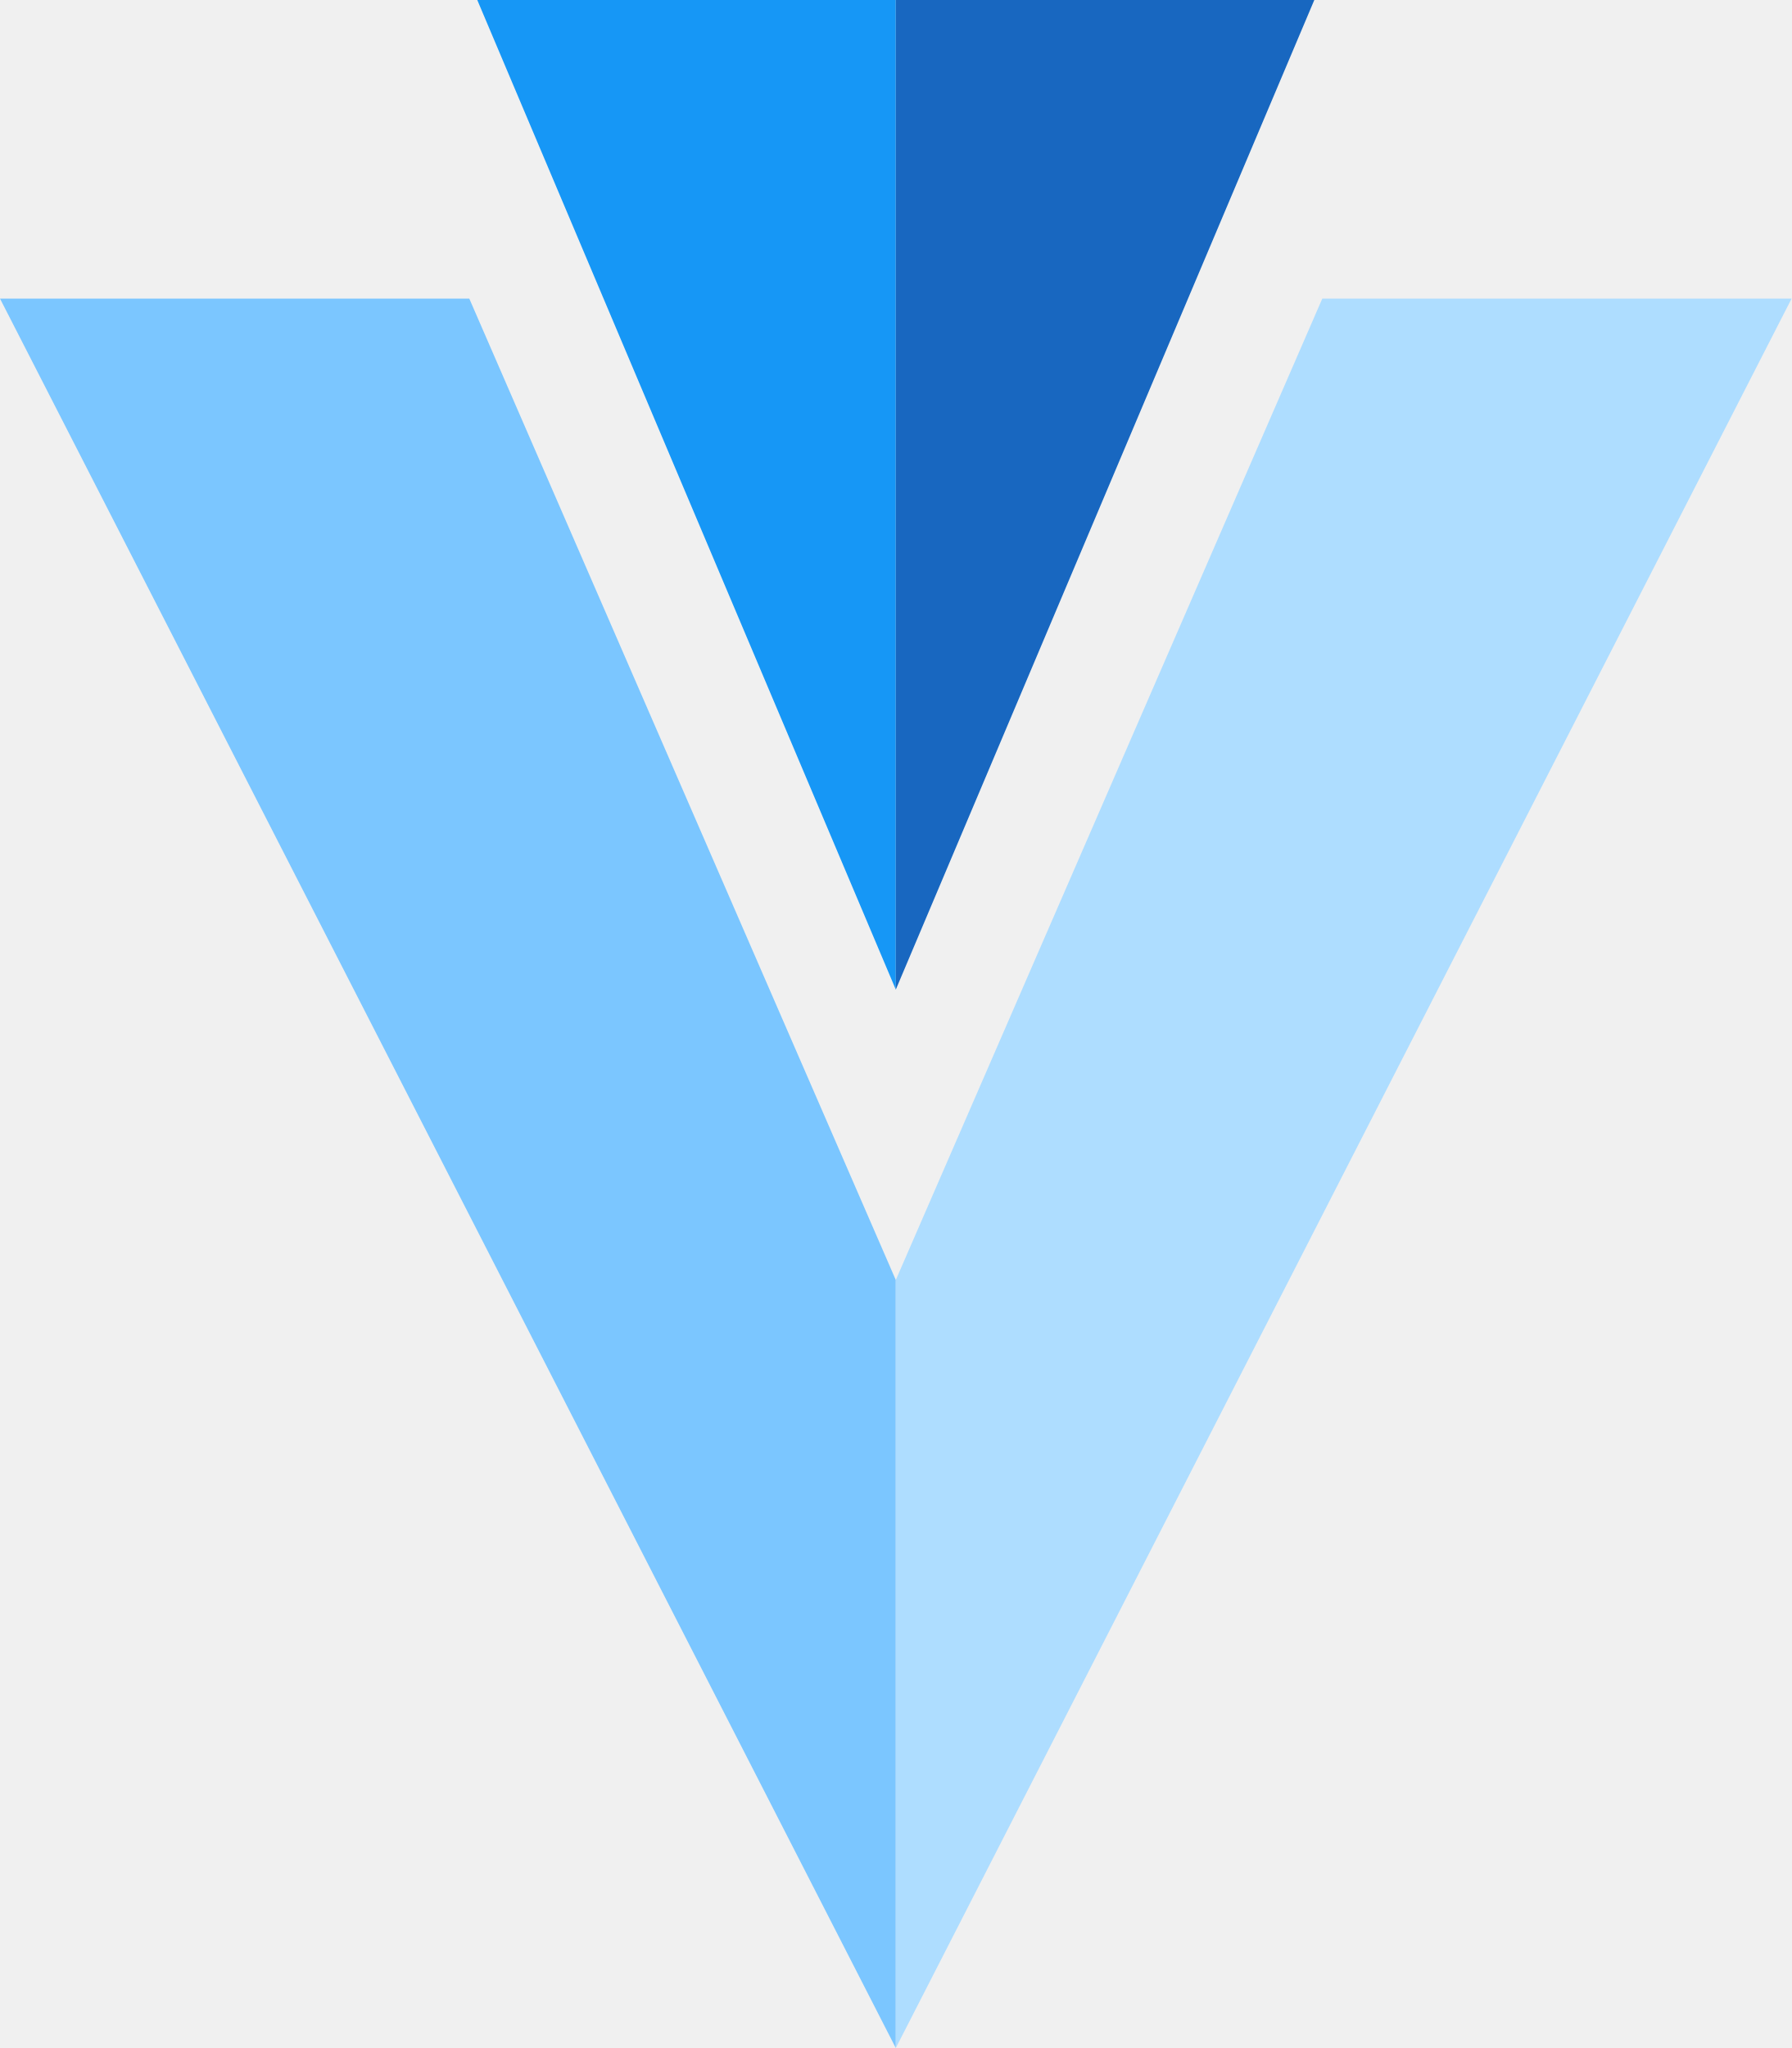
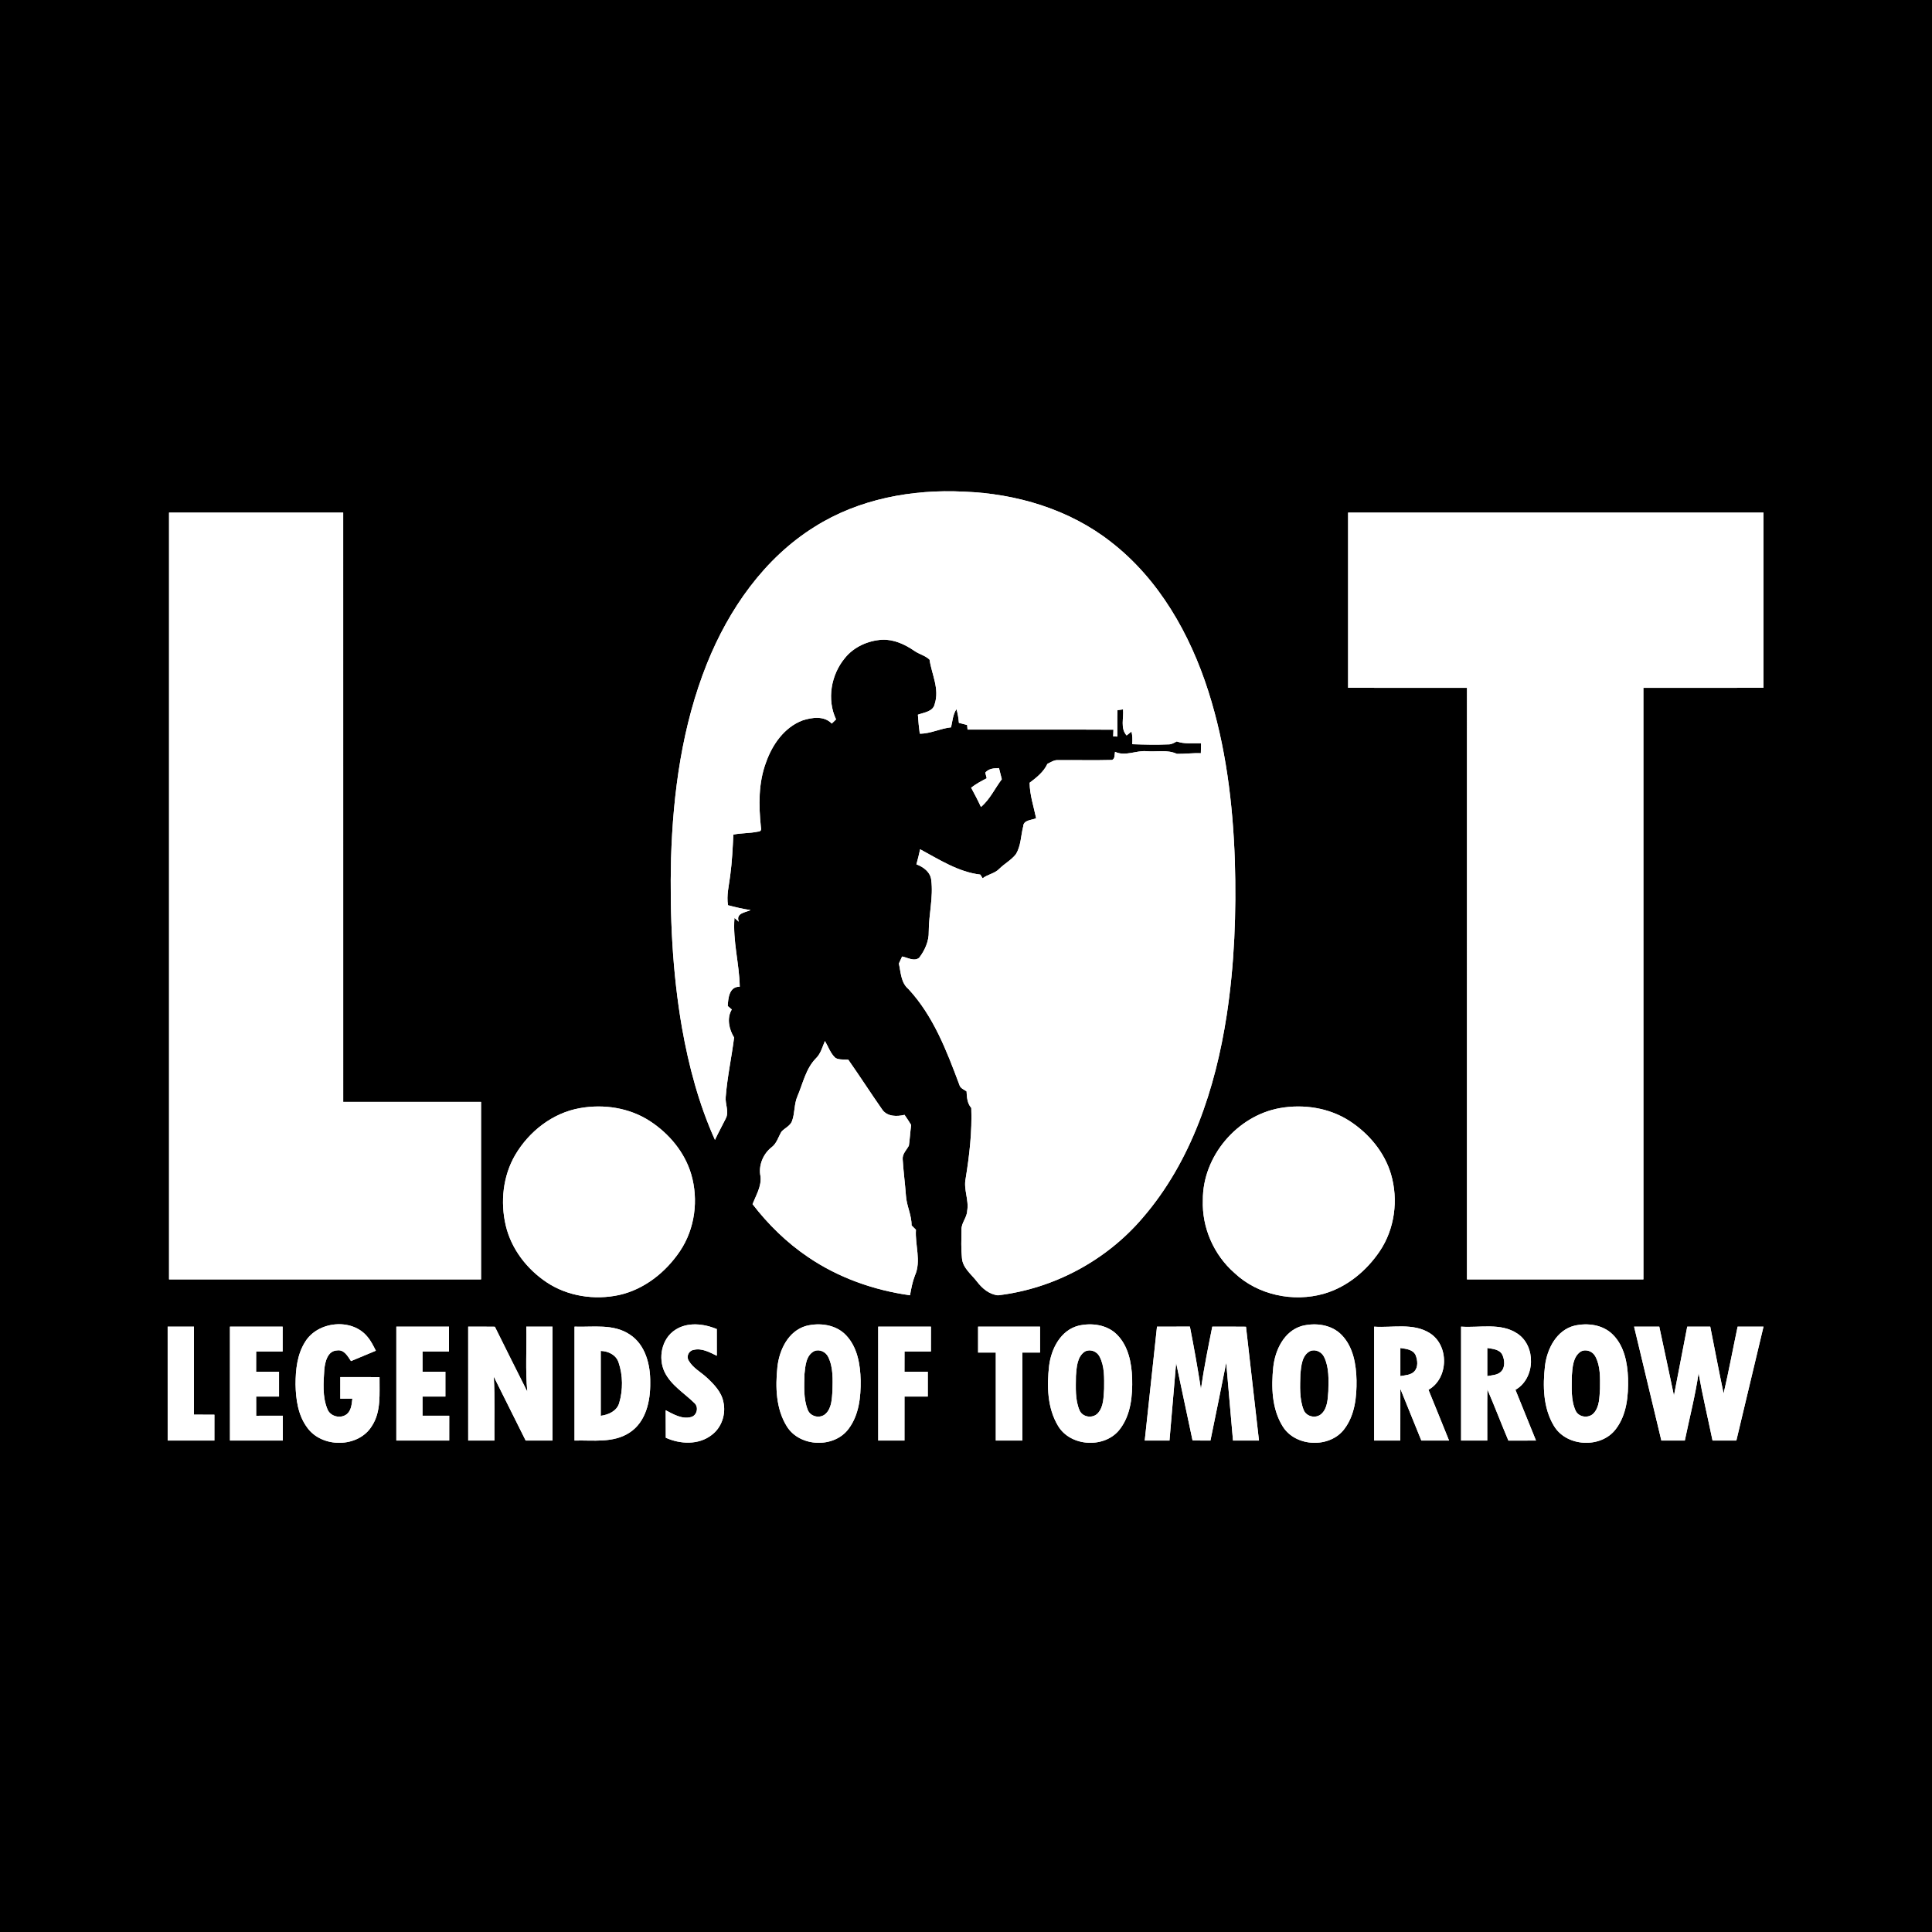
- <svg xmlns="http://www.w3.org/2000/svg" id="Layer_1" data-name="Layer 1" viewBox="0 0 87.5 100">
-   <defs>
-     <style>.cls-1{fill:#1697f6;}.cls-2{fill:#7bc6ff;}.cls-3{fill:#1867c0;}.cls-4{fill:#aeddff;}</style>
-   </defs>
-   <polyline class="cls-1" points="43.75 0 23.31 0 43.75 48.32" />
-   <polygon class="cls-2" points="43.75 62.5 43.75 100 0 14.58 22.92 14.58 43.75 62.5" />
-   <polyline class="cls-3" points="43.75 0 64.19 0 43.75 48.32" />
-   <polygon class="cls-4" points="64.58 14.58 87.5 14.58 43.75 100 43.75 62.5 64.58 14.58" />
+ <svg xmlns="http://www.w3.org/2000/svg" width="900pt" height="900pt" viewBox="0 0 900 900" version="1.1">
+   <g id="#000000ff">
+     <path fill="#000000" opacity="1.00" d=" M 0.00 0.00 L 900.00 0.00 L 900.00 900.00 L 0.00 900.00 L 0.00 0.00 M 379.47 245.42 C 355.99 260.05 339.51 283.79 329.33 309.14 C 317.80 337.94 313.53 369.11 312.60 399.95 C 311.97 426.31 313.19 452.80 317.70 478.81 C 320.87 496.69 325.57 514.41 333.05 531.00 C 334.62 527.65 336.42 524.41 338.06 521.10 C 339.77 517.90 337.75 514.40 338.06 511.04 C 338.78 501.73 340.80 492.59 341.97 483.33 C 339.62 479.54 338.44 474.25 340.90 470.26 C 340.42 469.85 339.48 469.05 339.01 468.65 C 339.20 465.00 339.67 459.53 344.60 459.65 C 344.41 448.90 341.29 438.38 342.14 427.59 C 342.65 428.03 343.65 428.92 344.16 429.37 C 342.64 425.36 347.12 425.09 349.67 423.97 C 346.11 423.44 342.61 422.60 339.13 421.69 C 338.36 417.07 339.59 412.49 340.15 407.93 C 341.01 401.58 341.31 395.17 341.63 388.78 C 345.37 388.02 349.24 388.22 352.98 387.42 C 354.33 387.37 354.83 386.68 354.46 385.34 C 353.41 375.22 353.24 364.68 356.89 355.03 C 359.81 346.80 365.39 338.81 373.82 335.61 C 378.26 334.17 383.89 333.34 387.47 337.07 C 387.97 336.58 388.97 335.60 389.47 335.12 C 385.08 325.84 387.12 314.31 393.60 306.53 C 397.79 301.31 404.36 298.42 410.95 298.00 C 416.36 297.80 421.46 300.12 425.83 303.12 C 428.08 304.74 431.03 305.36 433.02 307.30 C 434.03 314.13 437.72 320.86 435.44 327.90 C 434.73 331.52 430.44 331.88 427.59 332.93 C 427.78 335.88 428.07 338.83 428.46 341.77 C 433.51 341.83 438.06 339.30 443.04 338.82 C 443.70 335.96 443.87 332.84 445.55 330.35 C 446.18 332.42 446.51 334.57 446.69 336.73 C 447.96 337.06 449.24 337.40 450.53 337.73 C 450.58 338.27 450.67 339.34 450.72 339.87 C 473.37 339.88 496.03 339.80 518.68 339.92 C 518.66 340.70 518.60 342.27 518.57 343.06 C 519.05 343.07 520.02 343.10 520.50 343.11 C 520.56 339.01 520.39 334.91 520.57 330.82 C 521.22 330.73 522.52 330.55 523.16 330.46 C 523.54 334.50 521.79 339.28 524.82 342.60 C 525.39 342.15 526.53 341.24 527.09 340.79 C 527.56 342.71 527.57 344.71 527.43 346.68 C 532.98 346.87 538.55 347.03 544.11 346.77 C 545.60 346.84 546.90 346.11 548.15 345.39 C 551.79 346.70 555.70 346.12 559.50 346.26 C 559.46 347.80 559.42 349.33 559.40 350.88 C 555.67 350.72 551.95 351.25 548.24 351.18 C 543.72 349.07 538.71 350.37 533.94 349.92 C 529.05 349.59 524.15 352.46 519.42 350.22 C 519.13 351.52 519.53 353.32 518.06 354.02 C 509.69 354.25 501.31 354.02 492.93 354.10 C 491.08 353.94 489.53 355.08 487.93 355.82 C 486.18 359.59 482.88 362.20 479.64 364.64 C 479.69 370.30 481.53 375.69 482.67 381.17 C 480.51 382.14 476.75 381.90 476.63 385.05 C 475.52 389.37 475.63 394.14 473.17 398.01 C 471.05 400.67 467.96 402.31 465.55 404.68 C 463.42 406.95 460.13 407.26 457.75 409.14 C 457.48 408.71 456.93 407.85 456.66 407.42 C 446.37 406.19 437.55 400.42 428.63 395.62 C 428.12 397.97 427.56 400.31 426.90 402.64 C 430.14 403.85 433.40 406.21 433.81 409.92 C 434.84 417.95 432.65 425.92 432.65 433.95 C 432.77 438.40 430.84 442.67 428.20 446.15 C 425.86 448.05 422.77 446.05 420.24 445.57 C 419.73 446.66 419.23 447.75 418.73 448.86 C 419.66 452.99 419.67 457.81 423.21 460.76 C 434.84 473.34 441.02 489.58 446.92 505.37 C 447.34 506.98 449.03 507.53 450.26 508.41 C 450.40 511.13 450.57 513.97 452.46 516.13 C 452.88 527.17 451.59 538.19 449.83 549.07 C 448.79 554.10 451.46 559.03 450.55 564.08 C 450.44 567.26 447.73 569.71 447.90 572.95 C 447.84 577.33 447.66 581.74 448.12 586.11 C 448.48 590.69 452.50 593.60 455.10 597.00 C 457.53 600.17 460.74 602.94 464.87 603.41 C 490.81 600.36 515.35 587.21 532.29 567.33 C 555.00 541.06 566.20 506.91 571.42 473.08 C 575.07 449.25 575.97 425.07 575.24 401.00 C 574.33 374.30 571.03 347.48 562.87 321.96 C 554.37 295.36 539.88 269.76 517.51 252.45 C 498.10 237.22 473.44 229.94 449.01 229.03 C 424.95 227.82 400.04 232.41 379.47 245.42 M 78.75 238.78 C 78.75 357.85 78.75 476.93 78.75 596.00 C 127.20 596.00 175.65 596.00 224.09 596.00 C 224.09 568.44 224.09 540.87 224.09 513.31 C 202.69 513.31 181.28 513.31 159.88 513.31 C 159.87 421.80 159.88 330.29 159.87 238.78 C 132.83 238.78 105.79 238.78 78.75 238.78 M 628.00 238.78 C 628.00 265.99 628.00 293.20 628.00 320.41 C 646.46 320.42 664.92 320.39 683.38 320.42 C 683.37 412.28 683.39 504.14 683.37 595.99 C 710.77 596.00 738.17 596.00 765.56 596.00 C 765.55 504.14 765.57 412.28 765.55 320.42 C 784.20 320.39 802.85 320.41 821.50 320.41 C 821.51 293.20 821.51 265.99 821.50 238.78 C 757.00 238.78 692.50 238.78 628.00 238.78 M 458.98 359.92 C 459.15 360.58 459.48 361.90 459.65 362.56 C 457.12 363.84 454.63 365.20 452.39 366.94 C 453.98 369.90 455.57 372.85 456.96 375.92 C 461.18 372.37 463.42 367.30 466.68 363.00 C 466.26 361.26 465.83 359.53 465.37 357.81 C 463.02 357.87 460.59 358.00 458.98 359.92 M 380.07 493.03 C 375.37 497.83 374.06 504.64 371.50 510.62 C 369.88 514.28 370.33 518.44 368.98 522.18 C 368.14 524.50 365.62 525.43 364.05 527.16 C 362.58 529.58 361.86 532.57 359.52 534.37 C 355.46 537.49 353.17 543.06 354.30 548.10 C 354.75 552.67 352.19 556.82 350.56 560.93 C 357.84 570.41 366.50 578.88 376.42 585.58 C 390.54 595.21 407.04 601.03 423.92 603.39 C 424.48 600.28 425.05 597.15 426.20 594.20 C 429.24 587.42 426.19 579.96 426.68 572.87 C 426.00 572.18 425.32 571.51 424.64 570.84 C 424.71 566.05 422.30 561.70 422.02 556.96 C 421.61 551.29 420.84 545.64 420.50 539.98 C 420.32 537.49 422.32 535.72 423.39 533.69 C 423.85 530.49 424.02 527.25 424.45 524.05 C 423.47 522.44 422.44 520.87 421.37 519.34 C 417.86 520.20 413.41 520.22 411.06 517.00 C 405.67 509.29 400.58 501.37 395.17 493.66 C 393.20 493.44 391.03 493.83 389.22 492.86 C 386.85 490.75 385.87 487.59 384.28 484.94 C 383.09 487.73 382.33 490.85 380.07 493.03 M 270.17 516.21 C 257.46 518.43 246.46 527.04 240.00 538.03 C 234.26 547.86 233.02 559.95 235.61 570.94 C 238.18 581.79 245.43 591.19 254.63 597.33 C 264.44 603.88 276.99 605.74 288.43 603.26 C 300.16 600.64 310.17 592.64 316.78 582.79 C 323.75 572.41 325.48 558.91 321.98 546.98 C 318.94 536.70 311.64 528.03 302.74 522.24 C 293.21 516.04 281.26 514.22 270.17 516.21 M 596.19 516.20 C 576.26 519.77 560.19 538.69 560.34 559.03 C 559.84 571.82 565.41 584.53 575.02 592.96 C 585.96 603.31 602.47 606.76 616.83 602.64 C 627.54 599.53 636.59 591.98 642.76 582.82 C 649.74 572.44 651.48 558.92 647.98 546.98 C 644.94 536.70 637.64 528.03 628.75 522.24 C 619.22 516.04 607.28 514.23 596.19 516.20 M 142.14 625.09 C 138.42 630.96 137.69 638.14 137.68 644.94 C 137.81 651.87 138.83 659.23 143.06 664.96 C 149.92 674.67 166.93 674.57 173.23 664.30 C 177.65 657.56 176.71 649.16 176.80 641.51 C 170.70 641.49 164.61 641.50 158.52 641.50 C 158.52 644.86 158.51 648.22 158.52 651.58 C 160.39 651.55 162.27 651.55 164.15 651.54 C 163.83 654.04 163.70 656.91 161.65 658.69 C 158.80 661.06 153.88 659.95 152.52 656.43 C 150.12 650.61 150.68 644.06 151.08 637.92 C 151.43 634.36 152.60 629.26 157.02 629.08 C 160.30 628.58 161.97 631.77 163.50 634.05 C 167.37 632.44 171.24 630.85 175.09 629.22 C 173.95 627.00 172.87 624.73 171.25 622.82 C 164.05 613.81 148.05 615.41 142.14 625.09 M 314.53 619.52 C 308.22 623.61 306.45 632.57 309.61 639.17 C 312.62 645.33 318.73 648.93 323.47 653.58 C 325.62 655.47 324.69 659.44 321.88 660.12 C 317.68 661.23 313.70 658.81 310.10 656.95 C 310.15 661.22 310.11 665.49 310.15 669.76 C 316.85 672.79 325.40 673.20 331.46 668.52 C 336.20 665.05 338.28 658.70 336.97 653.04 C 336.06 648.39 332.62 644.88 329.29 641.77 C 326.48 639.14 322.79 637.29 320.84 633.85 C 319.59 631.96 320.80 629.24 323.01 628.86 C 326.86 627.83 330.56 629.95 333.92 631.56 C 333.91 627.41 333.92 623.27 333.91 619.12 C 327.82 616.61 320.28 615.71 314.53 619.52 M 375.48 617.67 C 367.18 620.05 362.99 628.88 362.14 636.87 C 361.17 646.14 361.45 656.29 366.52 664.44 C 372.53 674.20 388.71 674.77 395.40 665.48 C 400.16 659.08 401.03 650.74 400.92 643.01 C 400.77 635.60 399.41 627.54 394.10 621.98 C 389.41 617.03 381.84 616.03 375.48 617.67 M 502.39 617.56 C 494.10 619.66 489.71 628.30 488.72 636.20 C 487.64 645.57 487.85 655.84 492.84 664.16 C 498.67 674.09 514.93 674.88 521.77 665.65 C 526.85 658.96 527.61 650.12 527.40 642.00 C 527.13 634.81 525.62 627.03 520.37 621.75 C 515.76 617.08 508.55 616.12 502.39 617.56 M 606.43 617.69 C 598.17 620.08 594.00 628.89 593.14 636.85 C 592.17 646.13 592.45 656.31 597.53 664.46 C 603.55 674.20 619.69 674.77 626.39 665.50 C 631.15 659.09 632.03 650.75 631.92 643.02 C 631.77 635.59 630.41 627.50 625.07 621.95 C 620.36 617.01 612.78 616.03 606.43 617.69 M 733.36 617.57 C 725.10 619.68 720.72 628.28 719.73 636.16 C 718.64 645.54 718.84 655.82 723.83 664.15 C 729.65 674.07 745.86 674.88 752.73 665.70 C 757.83 659.02 758.61 650.18 758.40 642.06 C 758.14 634.83 756.63 626.97 751.30 621.69 C 746.69 617.06 739.49 616.13 733.36 617.57 M 78.10 618.01 C 78.11 635.69 78.10 653.38 78.11 671.07 C 85.36 671.07 92.62 671.07 99.87 671.07 C 99.87 667.04 99.87 663.02 99.88 659.01 C 96.70 658.99 93.52 659.00 90.34 659.00 C 90.35 645.33 90.34 631.67 90.35 618.00 C 86.26 618.00 82.18 617.99 78.10 618.01 M 107.12 618.01 C 107.14 635.69 107.12 653.38 107.13 671.07 C 115.34 671.07 123.55 671.07 131.76 671.07 C 131.76 667.20 131.77 663.35 131.76 659.49 C 127.62 659.50 123.48 659.49 119.34 659.51 C 119.32 656.52 119.32 653.54 119.33 650.56 C 122.88 650.57 126.43 650.56 129.98 650.57 C 129.98 646.71 129.98 642.85 129.98 639.00 C 126.43 639.00 122.87 639.00 119.31 638.99 C 119.32 635.84 119.32 632.70 119.33 629.56 C 123.44 629.57 127.55 629.57 131.66 629.57 C 131.66 625.71 131.66 621.86 131.67 618.01 C 123.49 617.99 115.31 618.00 107.12 618.01 M 184.63 618.00 C 184.63 635.69 184.63 653.38 184.63 671.07 C 192.84 671.07 201.05 671.07 209.26 671.07 C 209.27 667.21 209.27 663.35 209.27 659.50 C 205.12 659.49 200.97 659.50 196.82 659.50 C 196.82 656.52 196.82 653.54 196.82 650.57 C 200.37 650.56 203.93 650.57 207.48 650.57 C 207.48 646.71 207.48 642.85 207.48 639.00 C 203.93 638.99 200.37 639.00 196.82 639.00 C 196.82 635.85 196.82 632.71 196.82 629.57 C 200.93 629.56 205.04 629.57 209.16 629.57 C 209.17 625.71 209.16 621.85 209.16 618.00 C 200.98 618.00 192.81 618.00 184.63 618.00 M 218.10 618.01 C 218.11 635.69 218.10 653.38 218.11 671.07 C 222.18 671.07 226.25 671.07 230.32 671.07 C 230.21 661.14 230.60 651.20 230.02 641.29 C 235.01 651.20 239.90 661.16 244.88 671.07 C 249.05 671.07 253.21 671.07 257.37 671.07 C 257.37 653.38 257.37 635.69 257.37 618.00 C 253.31 618.00 249.24 617.99 245.17 618.01 C 245.41 628.09 244.68 638.21 245.64 648.27 C 240.59 638.20 235.51 628.15 230.53 618.04 C 226.38 617.97 222.24 618.00 218.10 618.01 M 267.63 618.00 C 267.63 635.69 267.63 653.38 267.63 671.07 C 276.23 670.82 285.70 672.37 293.31 667.34 C 300.94 662.37 303.03 652.56 302.90 644.03 C 303.01 635.77 300.70 626.43 293.37 621.67 C 285.77 616.54 276.23 618.31 267.63 618.00 M 409.10 618.00 C 409.11 635.69 409.10 653.38 409.11 671.07 C 413.18 671.07 417.26 671.07 421.34 671.07 C 421.35 664.23 421.34 657.40 421.35 650.56 C 424.96 650.57 428.58 650.57 432.20 650.57 C 432.20 646.71 432.20 642.85 432.20 639.00 C 428.58 639.00 424.96 639.00 421.34 638.99 C 421.35 635.84 421.34 632.70 421.36 629.56 C 425.45 629.57 429.56 629.57 433.66 629.57 C 433.66 625.71 433.66 621.86 433.67 618.01 C 425.48 617.99 417.29 618.00 409.10 618.00 M 455.63 618.00 C 455.62 622.02 455.62 626.04 455.63 630.07 C 458.38 630.07 461.13 630.07 463.88 630.07 C 463.86 643.74 463.88 657.40 463.88 671.07 C 468.00 671.07 472.13 671.07 476.27 671.07 C 476.26 657.40 476.28 643.74 476.26 630.08 C 479.00 630.06 481.75 630.07 484.50 630.06 C 484.50 626.04 484.50 622.02 484.50 618.00 C 474.88 618.00 465.25 618.00 455.63 618.00 M 538.97 618.00 C 537.06 635.69 535.16 653.38 533.26 671.07 C 537.10 671.07 540.95 671.07 544.79 671.07 C 545.83 659.01 546.85 646.95 547.88 634.90 C 550.37 646.94 553.03 658.95 555.53 670.99 C 558.31 671.08 561.08 671.07 563.87 671.07 C 566.32 658.98 568.85 646.91 571.22 634.80 C 572.20 646.89 573.38 658.97 574.38 671.07 C 578.41 671.07 582.44 671.07 586.48 671.07 C 584.46 653.39 582.44 635.71 580.43 618.04 C 575.19 617.96 569.96 618.01 564.73 618.00 C 562.81 627.65 560.83 637.30 559.44 647.05 C 557.92 637.33 556.21 627.63 554.30 617.98 C 549.19 618.02 544.08 617.99 538.97 618.00 M 640.12 618.01 C 640.14 635.69 640.12 653.38 640.13 671.07 C 644.19 671.07 648.25 671.07 652.32 671.07 C 652.33 663.03 652.30 655.00 652.34 646.97 C 655.61 655.00 658.85 663.04 662.12 671.07 C 666.42 671.07 670.72 671.07 675.03 671.07 C 671.82 663.19 668.68 655.28 665.43 647.42 C 674.87 642.12 675.16 626.68 665.99 620.99 C 658.26 616.13 648.71 618.61 640.12 618.01 M 680.63 618.00 C 680.63 635.69 680.62 653.38 680.63 671.07 C 684.69 671.07 688.75 671.07 692.82 671.07 C 692.84 663.12 692.76 655.18 692.87 647.25 C 696.28 655.13 699.32 663.17 702.67 671.09 C 706.95 671.05 711.24 671.07 715.53 671.07 C 712.34 663.19 709.16 655.30 705.95 647.43 C 715.23 642.16 715.69 627.05 706.81 621.20 C 699.07 616.06 689.32 618.62 680.63 618.00 M 761.22 618.00 C 765.46 635.69 769.71 653.37 773.93 671.07 C 777.57 671.07 781.20 671.07 784.85 671.07 C 787.01 660.60 789.71 650.23 791.26 639.65 C 793.12 650.18 795.60 660.60 797.77 671.07 C 801.46 671.07 805.16 671.07 808.86 671.07 C 813.10 653.39 817.29 635.69 821.51 618.00 C 817.48 617.99 813.46 618.00 809.45 618.00 C 807.25 628.38 805.33 638.82 802.92 649.15 C 800.73 638.79 798.77 628.38 796.70 618.00 C 793.12 618.00 789.55 618.00 785.98 618.00 C 783.92 628.70 781.83 639.39 779.79 650.09 C 777.55 639.39 775.23 628.70 772.96 618.01 C 769.04 617.99 765.13 618.00 761.22 618.00 Z" />
+     <path fill="#000000" opacity="1.00" d=" M 652.34 627.95 C 654.92 628.36 658.28 628.58 659.49 631.37 C 660.37 633.68 660.71 636.73 658.96 638.74 C 657.28 640.60 654.61 640.63 652.34 641.03 C 652.31 636.67 652.31 632.30 652.34 627.95 Z" />
+     <path fill="#000000" opacity="1.00" d=" M 692.83 627.94 C 695.32 628.38 698.58 628.52 699.86 631.14 C 700.97 633.59 701.28 637.04 699.15 639.05 C 697.44 640.63 694.98 640.63 692.83 641.04 C 692.81 636.67 692.81 632.30 692.83 627.94 Z" />
+     <path fill="#000000" opacity="1.00" d=" M 379.32 629.40 C 381.79 628.35 384.70 629.77 385.81 632.12 C 388.23 637.03 387.90 642.70 387.79 648.02 C 387.50 651.66 387.47 655.95 384.58 658.63 C 382.03 660.99 377.46 659.99 376.25 656.69 C 374.21 651.43 374.64 645.59 374.76 640.06 C 375.15 636.30 375.47 631.32 379.32 629.40 Z" />
+     <path fill="#000000" opacity="1.00" d=" M 505.42 629.58 C 507.84 628.30 510.97 629.50 512.18 631.89 C 514.63 636.49 514.37 641.95 514.34 647.01 C 514.05 650.86 514.19 655.31 511.40 658.34 C 509.06 660.87 504.39 660.28 502.94 657.08 C 500.72 652.05 501.19 646.33 501.21 640.96 C 501.53 636.99 501.72 631.97 505.42 629.58 Z" />
+     <path fill="#000000" opacity="1.00" d=" M 610.27 629.41 C 612.78 628.32 615.75 629.79 616.85 632.20 C 619.22 637.10 618.90 642.75 618.79 648.05 C 618.50 651.66 618.46 655.91 615.62 658.59 C 613.09 660.99 608.49 660.02 607.26 656.71 C 605.22 651.46 605.64 645.64 605.76 640.12 C 606.15 636.35 606.45 631.38 610.27 629.41 Z" />
+     <path fill="#000000" opacity="1.00" d=" M 736.42 629.58 C 738.85 628.29 742.01 629.52 743.20 631.94 C 745.62 636.51 745.37 641.92 745.34 646.95 C 745.05 650.82 745.20 655.32 742.37 658.37 C 740.04 660.85 735.43 660.28 733.97 657.13 C 731.71 652.11 732.19 646.37 732.21 641.00 C 732.53 637.03 732.71 631.98 736.42 629.58 Z" />
+     <path fill="#000000" opacity="1.00" d=" M 279.85 629.31 C 283.38 629.42 286.96 631.12 288.15 634.66 C 290.22 640.70 290.25 647.52 288.43 653.63 C 287.31 657.38 283.42 659.05 279.85 659.54 C 279.83 649.46 279.84 639.38 279.85 629.31 Z" />
+   </g>
+   <g id="#ffffffff">
+     <path fill="#ffffff" opacity="1.00" d=" M 379.47 245.42 C 400.04 232.41 424.95 227.82 449.01 229.03 C 473.44 229.94 498.10 237.22 517.51 252.45 C 539.88 269.76 554.37 295.36 562.87 321.96 C 571.03 347.48 574.33 374.30 575.24 401.00 C 575.97 425.07 575.07 449.25 571.42 473.08 C 566.20 506.91 555.00 541.06 532.29 567.33 C 515.35 587.21 490.81 600.36 464.87 603.41 C 460.74 602.94 457.53 600.17 455.10 597.00 C 452.50 593.60 448.48 590.69 448.12 586.11 C 447.66 581.74 447.84 577.33 447.90 572.95 C 447.73 569.71 450.44 567.26 450.55 564.08 C 451.46 559.03 448.79 554.10 449.83 549.07 C 451.59 538.19 452.88 527.17 452.46 516.13 C 450.57 513.97 450.40 511.13 450.26 508.41 C 449.03 507.53 447.34 506.98 446.92 505.37 C 441.02 489.58 434.84 473.34 423.21 460.76 C 419.67 457.81 419.66 452.99 418.73 448.86 C 419.23 447.75 419.73 446.66 420.24 445.57 C 422.77 446.05 425.86 448.05 428.20 446.15 C 430.84 442.67 432.77 438.40 432.65 433.95 C 432.65 425.92 434.84 417.95 433.81 409.92 C 433.40 406.21 430.14 403.85 426.90 402.64 C 427.56 400.31 428.12 397.97 428.63 395.62 C 437.55 400.42 446.37 406.19 456.66 407.42 C 456.93 407.85 457.48 408.71 457.75 409.14 C 460.13 407.26 463.42 406.95 465.55 404.68 C 467.96 402.31 471.05 400.67 473.17 398.01 C 475.63 394.14 475.52 389.37 476.63 385.05 C 476.75 381.90 480.51 382.14 482.67 381.17 C 481.53 375.69 479.69 370.30 479.64 364.64 C 482.88 362.20 486.18 359.59 487.93 355.82 C 489.53 355.08 491.08 353.94 492.93 354.10 C 501.31 354.02 509.69 354.25 518.06 354.02 C 519.53 353.32 519.13 351.52 519.42 350.22 C 524.15 352.46 529.05 349.59 533.94 349.92 C 538.71 350.37 543.72 349.07 548.24 351.18 C 551.95 351.25 555.67 350.72 559.40 350.88 C 559.42 349.33 559.46 347.80 559.50 346.26 C 555.70 346.12 551.79 346.70 548.15 345.39 C 546.90 346.11 545.60 346.84 544.11 346.77 C 538.55 347.03 532.98 346.87 527.43 346.68 C 527.57 344.71 527.56 342.71 527.09 340.79 C 526.53 341.24 525.39 342.15 524.82 342.60 C 521.79 339.28 523.54 334.50 523.16 330.46 C 522.52 330.55 521.22 330.73 520.57 330.82 C 520.39 334.91 520.56 339.01 520.50 343.11 C 520.02 343.10 519.05 343.07 518.57 343.06 C 518.60 342.27 518.66 340.70 518.68 339.92 C 496.03 339.80 473.37 339.88 450.72 339.87 C 450.67 339.34 450.58 338.27 450.53 337.73 C 449.24 337.40 447.96 337.06 446.69 336.73 C 446.51 334.57 446.18 332.42 445.55 330.35 C 443.87 332.84 443.70 335.96 443.04 338.82 C 438.06 339.30 433.51 341.83 428.46 341.77 C 428.07 338.83 427.78 335.88 427.59 332.93 C 430.44 331.88 434.73 331.52 435.44 327.90 C 437.72 320.86 434.03 314.13 433.02 307.30 C 431.03 305.36 428.08 304.74 425.83 303.12 C 421.46 300.12 416.36 297.80 410.95 298.00 C 404.36 298.42 397.79 301.31 393.60 306.53 C 387.12 314.31 385.08 325.84 389.47 335.12 C 388.97 335.60 387.97 336.58 387.47 337.07 C 383.89 333.34 378.26 334.17 373.82 335.61 C 365.39 338.81 359.81 346.80 356.89 355.03 C 353.24 364.68 353.41 375.22 354.46 385.34 C 354.83 386.68 354.33 387.37 352.98 387.42 C 349.24 388.22 345.37 388.02 341.63 388.78 C 341.31 395.17 341.01 401.58 340.15 407.93 C 339.59 412.49 338.36 417.07 339.13 421.69 C 342.61 422.60 346.11 423.44 349.67 423.97 C 347.12 425.09 342.64 425.36 344.16 429.37 C 343.65 428.92 342.65 428.03 342.14 427.59 C 341.29 438.38 344.41 448.90 344.60 459.65 C 339.67 459.53 339.20 465.00 339.01 468.65 C 339.48 469.05 340.42 469.85 340.90 470.26 C 338.44 474.25 339.62 479.54 341.97 483.33 C 340.80 492.59 338.78 501.73 338.06 511.04 C 337.75 514.40 339.77 517.90 338.06 521.10 C 336.42 524.41 334.62 527.65 333.05 531.00 C 325.57 514.41 320.87 496.69 317.70 478.81 C 313.19 452.80 311.97 426.31 312.60 399.95 C 313.53 369.11 317.80 337.94 329.33 309.14 C 339.51 283.79 355.99 260.05 379.47 245.42 Z" />
+     <path fill="#ffffff" opacity="1.00" d=" M 78.75 238.78 C 105.79 238.78 132.83 238.78 159.87 238.78 C 159.88 330.29 159.87 421.80 159.88 513.31 C 181.28 513.31 202.69 513.31 224.09 513.31 C 224.09 540.87 224.09 568.44 224.09 596.00 C 175.65 596.00 127.20 596.00 78.75 596.00 C 78.75 476.93 78.75 357.85 78.75 238.78 Z" />
+     <path fill="#ffffff" opacity="1.00" d=" M 628.00 238.78 C 692.50 238.78 757.00 238.78 821.50 238.78 C 821.51 265.99 821.51 293.20 821.50 320.41 C 802.85 320.41 784.20 320.39 765.55 320.42 C 765.57 412.28 765.55 504.14 765.56 596.00 C 738.17 596.00 710.77 596.00 683.37 595.99 C 683.39 504.14 683.37 412.28 683.38 320.42 C 664.92 320.39 646.46 320.42 628.00 320.41 C 628.00 293.20 628.00 265.99 628.00 238.78 Z" />
+     <path fill="#ffffff" opacity="1.00" d=" M 458.98 359.92 C 460.59 358.00 463.02 357.87 465.37 357.81 C 465.83 359.53 466.26 361.26 466.68 363.00 C 463.42 367.30 461.18 372.37 456.96 375.92 C 455.57 372.85 453.98 369.90 452.39 366.94 C 454.63 365.20 457.12 363.84 459.65 362.56 C 459.48 361.90 459.15 360.58 458.98 359.92 Z" />
+     <path fill="#ffffff" opacity="1.00" d=" M 380.07 493.03 C 382.33 490.85 383.09 487.73 384.28 484.94 C 385.87 487.59 386.85 490.75 389.22 492.86 C 391.03 493.83 393.20 493.44 395.17 493.66 C 400.58 501.37 405.67 509.29 411.06 517.00 C 413.41 520.22 417.86 520.20 421.37 519.34 C 422.44 520.87 423.47 522.44 424.45 524.05 C 424.02 527.25 423.85 530.49 423.39 533.69 C 422.32 535.72 420.32 537.49 420.50 539.98 C 420.84 545.64 421.61 551.29 422.02 556.96 C 422.30 561.70 424.71 566.05 424.64 570.84 C 425.32 571.51 426.00 572.18 426.68 572.87 C 426.19 579.96 429.24 587.42 426.20 594.20 C 425.05 597.15 424.48 600.28 423.92 603.39 C 407.04 601.03 390.54 595.21 376.42 585.58 C 366.50 578.88 357.84 570.41 350.56 560.93 C 352.19 556.82 354.75 552.67 354.30 548.10 C 353.17 543.06 355.46 537.49 359.52 534.37 C 361.86 532.57 362.58 529.58 364.05 527.16 C 365.62 525.43 368.14 524.50 368.98 522.18 C 370.33 518.44 369.88 514.28 371.50 510.62 C 374.06 504.64 375.37 497.83 380.07 493.03 Z" />
+     <path fill="#ffffff" opacity="1.00" d=" M 270.17 516.21 C 281.26 514.22 293.21 516.04 302.74 522.24 C 311.64 528.03 318.94 536.70 321.98 546.98 C 325.48 558.91 323.75 572.41 316.78 582.79 C 310.17 592.64 300.16 600.64 288.43 603.26 C 276.99 605.74 264.44 603.88 254.63 597.33 C 245.43 591.19 238.18 581.79 235.61 570.94 C 233.02 559.95 234.26 547.86 240.00 538.03 C 246.46 527.04 257.46 518.43 270.17 516.21 Z" />
+     <path fill="#ffffff" opacity="1.00" d=" M 596.19 516.20 C 607.28 514.23 619.22 516.04 628.75 522.24 C 637.64 528.03 644.94 536.70 647.98 546.98 C 651.48 558.92 649.74 572.44 642.76 582.82 C 636.59 591.98 627.54 599.53 616.83 602.64 C 602.47 606.76 585.96 603.31 575.02 592.96 C 565.41 584.53 559.84 571.82 560.34 559.03 C 560.19 538.69 576.26 519.77 596.19 516.20 Z" />
+     <path fill="#ffffff" opacity="1.00" d=" M 142.14 625.09 C 148.05 615.41 164.05 613.81 171.25 622.82 C 172.87 624.73 173.95 627.00 175.09 629.22 C 171.24 630.85 167.37 632.44 163.50 634.05 C 161.97 631.77 160.30 628.58 157.02 629.08 C 152.60 629.26 151.43 634.36 151.08 637.92 C 150.68 644.06 150.12 650.61 152.52 656.43 C 153.88 659.95 158.80 661.06 161.65 658.69 C 163.70 656.91 163.83 654.04 164.15 651.54 C 162.27 651.55 160.39 651.55 158.52 651.58 C 158.51 648.22 158.52 644.86 158.52 641.50 C 164.61 641.50 170.70 641.49 176.80 641.51 C 176.71 649.16 177.65 657.56 173.23 664.30 C 166.93 674.57 149.92 674.67 143.06 664.96 C 138.83 659.23 137.81 651.87 137.68 644.94 C 137.69 638.14 138.42 630.96 142.14 625.09 Z" />
+     <path fill="#ffffff" opacity="1.00" d=" M 314.53 619.52 C 320.28 615.71 327.82 616.61 333.91 619.12 C 333.92 623.27 333.91 627.41 333.92 631.56 C 330.56 629.95 326.86 627.83 323.01 628.86 C 320.80 629.24 319.59 631.96 320.84 633.85 C 322.79 637.29 326.48 639.14 329.29 641.77 C 332.62 644.88 336.06 648.39 336.97 653.04 C 338.28 658.70 336.20 665.05 331.46 668.52 C 325.40 673.20 316.85 672.79 310.15 669.76 C 310.11 665.49 310.15 661.22 310.10 656.95 C 313.70 658.81 317.68 661.23 321.88 660.12 C 324.69 659.44 325.62 655.47 323.47 653.58 C 318.73 648.93 312.62 645.33 309.61 639.17 C 306.45 632.57 308.22 623.61 314.53 619.52 Z" />
+     <path fill="#ffffff" opacity="1.00" d=" M 375.48 617.67 C 381.84 616.03 389.41 617.03 394.10 621.98 C 399.41 627.54 400.77 635.60 400.92 643.01 C 401.03 650.74 400.16 659.08 395.40 665.48 C 388.71 674.77 372.53 674.20 366.52 664.44 C 361.45 656.29 361.17 646.14 362.14 636.87 C 362.99 628.88 367.18 620.05 375.48 617.67 M 379.32 629.40 C 375.47 631.32 375.15 636.30 374.76 640.06 C 374.64 645.59 374.21 651.43 376.25 656.69 C 377.46 659.99 382.03 660.99 384.58 658.63 C 387.47 655.95 387.50 651.66 387.79 648.02 C 387.90 642.70 388.23 637.03 385.81 632.12 C 384.70 629.77 381.79 628.35 379.32 629.40 Z" />
+     <path fill="#ffffff" opacity="1.00" d=" M 502.39 617.56 C 508.55 616.12 515.76 617.08 520.37 621.75 C 525.62 627.03 527.13 634.81 527.40 642.00 C 527.61 650.12 526.85 658.96 521.77 665.65 C 514.93 674.88 498.67 674.09 492.84 664.16 C 487.85 655.84 487.64 645.57 488.72 636.20 C 489.71 628.30 494.10 619.66 502.39 617.56 M 505.42 629.58 C 501.72 631.97 501.53 636.99 501.21 640.96 C 501.19 646.33 500.72 652.05 502.94 657.08 C 504.39 660.28 509.06 660.87 511.40 658.34 C 514.19 655.31 514.05 650.86 514.34 647.01 C 514.37 641.95 514.63 636.49 512.18 631.89 C 510.97 629.50 507.84 628.30 505.42 629.58 Z" />
+     <path fill="#ffffff" opacity="1.00" d=" M 606.43 617.69 C 612.78 616.03 620.36 617.01 625.07 621.95 C 630.41 627.50 631.77 635.59 631.92 643.02 C 632.03 650.75 631.15 659.09 626.39 665.50 C 619.69 674.77 603.55 674.20 597.53 664.46 C 592.45 656.31 592.17 646.13 593.14 636.85 C 594.00 628.89 598.17 620.08 606.43 617.69 M 610.27 629.41 C 606.45 631.38 606.15 636.35 605.76 640.12 C 605.64 645.64 605.22 651.46 607.26 656.71 C 608.49 660.02 613.09 660.99 615.62 658.59 C 618.46 655.91 618.50 651.66 618.79 648.05 C 618.90 642.75 619.22 637.10 616.85 632.20 C 615.75 629.79 612.78 628.32 610.27 629.41 Z" />
+     <path fill="#ffffff" opacity="1.00" d=" M 733.36 617.57 C 739.49 616.13 746.69 617.06 751.30 621.69 C 756.63 626.97 758.14 634.83 758.40 642.06 C 758.61 650.18 757.83 659.02 752.73 665.70 C 745.86 674.88 729.65 674.07 723.83 664.15 C 718.84 655.82 718.64 645.54 719.73 636.16 C 720.72 628.28 725.10 619.68 733.36 617.57 M 736.42 629.58 C 732.71 631.98 732.53 637.03 732.21 641.00 C 732.19 646.37 731.71 652.11 733.97 657.13 C 735.43 660.28 740.04 660.85 742.37 658.37 C 745.20 655.32 745.05 650.82 745.34 646.95 C 745.37 641.92 745.62 636.51 743.20 631.94 C 742.01 629.52 738.85 628.29 736.42 629.58 Z" />
+     <path fill="#ffffff" opacity="1.00" d=" M 78.10 618.01 C 82.18 617.99 86.26 618.00 90.35 618.00 C 90.34 631.67 90.35 645.33 90.34 659.00 C 93.52 659.00 96.70 658.99 99.88 659.01 C 99.87 663.02 99.87 667.04 99.87 671.07 C 92.62 671.07 85.36 671.07 78.11 671.07 C 78.10 653.38 78.11 635.69 78.10 618.01 Z" />
+     <path fill="#ffffff" opacity="1.00" d=" M 107.12 618.01 C 115.31 618.00 123.49 617.99 131.67 618.01 C 131.66 621.86 131.66 625.71 131.66 629.57 C 127.55 629.57 123.44 629.57 119.33 629.56 C 119.32 632.70 119.32 635.84 119.31 638.99 C 122.87 639.00 126.43 639.00 129.98 639.00 C 129.98 642.85 129.98 646.71 129.98 650.57 C 126.43 650.56 122.88 650.57 119.33 650.56 C 119.32 653.54 119.32 656.52 119.34 659.51 C 123.48 659.49 127.62 659.50 131.76 659.49 C 131.77 663.35 131.76 667.20 131.76 671.07 C 123.55 671.07 115.34 671.07 107.13 671.07 C 107.12 653.38 107.14 635.69 107.12 618.01 Z" />
+     <path fill="#ffffff" opacity="1.00" d=" M 184.63 618.00 C 192.81 618.00 200.98 618.00 209.16 618.00 C 209.16 621.85 209.17 625.71 209.16 629.57 C 205.04 629.57 200.93 629.56 196.82 629.57 C 196.82 632.71 196.82 635.85 196.82 639.00 C 200.37 639.00 203.93 638.99 207.48 639.00 C 207.48 642.85 207.48 646.71 207.48 650.57 C 203.93 650.57 200.37 650.56 196.82 650.57 C 196.82 653.54 196.82 656.52 196.82 659.50 C 200.97 659.50 205.12 659.49 209.27 659.50 C 209.27 663.35 209.27 667.21 209.26 671.07 C 201.05 671.07 192.84 671.07 184.63 671.07 C 184.63 653.38 184.63 635.69 184.63 618.00 Z" />
+     <path fill="#ffffff" opacity="1.00" d=" M 218.10 618.01 C 222.24 618.00 226.38 617.97 230.53 618.04 C 235.51 628.15 240.59 638.20 245.64 648.27 C 244.68 638.21 245.41 628.09 245.17 618.01 C 249.24 617.99 253.31 618.00 257.37 618.00 C 257.37 635.69 257.37 653.38 257.37 671.07 C 253.21 671.07 249.05 671.07 244.88 671.07 C 239.90 661.16 235.01 651.20 230.02 641.29 C 230.60 651.20 230.21 661.14 230.32 671.07 C 226.25 671.07 222.18 671.07 218.11 671.07 C 218.10 653.38 218.11 635.69 218.10 618.01 Z" />
+     <path fill="#ffffff" opacity="1.00" d=" M 267.63 618.00 C 276.23 618.31 285.77 616.54 293.37 621.67 C 300.70 626.43 303.01 635.77 302.90 644.03 C 303.03 652.56 300.94 662.37 293.31 667.34 C 285.70 672.37 276.23 670.82 267.63 671.07 C 267.63 653.38 267.63 635.69 267.63 618.00 M 279.85 629.31 C 279.84 639.38 279.83 649.46 279.85 659.54 C 283.42 659.05 287.31 657.38 288.43 653.63 C 290.25 647.52 290.22 640.70 288.15 634.66 C 286.96 631.12 283.38 629.42 279.85 629.31 Z" />
+     <path fill="#ffffff" opacity="1.00" d=" M 409.10 618.00 C 417.29 618.00 425.48 617.99 433.67 618.01 C 433.66 621.86 433.66 625.71 433.66 629.57 C 429.56 629.57 425.45 629.57 421.36 629.56 C 421.34 632.70 421.35 635.84 421.34 638.99 C 424.96 639.00 428.58 639.00 432.20 639.00 C 432.20 642.85 432.20 646.71 432.20 650.57 C 428.58 650.57 424.96 650.57 421.35 650.56 C 421.34 657.40 421.35 664.23 421.34 671.07 C 417.26 671.07 413.18 671.07 409.11 671.07 C 409.10 653.38 409.11 635.69 409.10 618.00 Z" />
+     <path fill="#ffffff" opacity="1.00" d=" M 455.63 618.00 C 465.25 618.00 474.88 618.00 484.50 618.00 C 484.50 622.02 484.50 626.04 484.50 630.06 C 481.75 630.07 479.00 630.06 476.26 630.08 C 476.28 643.74 476.26 657.40 476.27 671.07 C 472.13 671.07 468.00 671.07 463.88 671.07 C 463.88 657.40 463.86 643.74 463.88 630.07 C 461.13 630.07 458.38 630.07 455.63 630.07 C 455.62 626.04 455.62 622.02 455.63 618.00 Z" />
+     <path fill="#ffffff" opacity="1.00" d=" M 538.97 618.00 C 544.08 617.99 549.19 618.02 554.30 617.98 C 556.21 627.63 557.92 637.33 559.44 647.05 C 560.83 637.30 562.81 627.65 564.73 618.00 C 569.96 618.01 575.19 617.96 580.43 618.04 C 582.44 635.71 584.46 653.39 586.48 671.07 C 582.44 671.07 578.41 671.07 574.38 671.07 C 573.38 658.97 572.20 646.89 571.22 634.80 C 568.85 646.91 566.32 658.98 563.87 671.07 C 561.08 671.07 558.31 671.08 555.53 670.99 C 553.03 658.95 550.37 646.94 547.88 634.90 C 546.85 646.95 545.83 659.01 544.79 671.07 C 540.95 671.07 537.10 671.07 533.26 671.07 C 535.16 653.38 537.06 635.69 538.97 618.00 Z" />
+     <path fill="#ffffff" opacity="1.00" d=" M 640.12 618.01 C 648.71 618.61 658.26 616.13 665.99 620.99 C 675.16 626.68 674.87 642.12 665.43 647.42 C 668.68 655.28 671.82 663.19 675.03 671.07 C 670.72 671.07 666.42 671.07 662.12 671.07 C 658.85 663.04 655.61 655.00 652.34 646.97 C 652.30 655.00 652.33 663.03 652.32 671.07 C 648.25 671.07 644.19 671.07 640.13 671.07 C 640.12 653.38 640.14 635.69 640.12 618.01 M 652.34 627.95 C 652.31 632.30 652.31 636.67 652.34 641.03 C 654.61 640.63 657.28 640.60 658.96 638.74 C 660.71 636.73 660.37 633.68 659.49 631.37 C 658.28 628.58 654.92 628.36 652.34 627.95 Z" />
+     <path fill="#ffffff" opacity="1.00" d=" M 680.63 618.00 C 689.32 618.62 699.07 616.06 706.81 621.20 C 715.69 627.05 715.23 642.16 705.95 647.43 C 709.16 655.30 712.34 663.19 715.53 671.07 C 711.24 671.07 706.95 671.05 702.67 671.09 C 699.32 663.17 696.28 655.13 692.87 647.25 C 692.76 655.18 692.84 663.12 692.82 671.07 C 688.75 671.07 684.69 671.07 680.63 671.07 C 680.62 653.38 680.63 635.69 680.63 618.00 M 692.83 627.94 C 692.81 632.30 692.81 636.67 692.83 641.04 C 694.98 640.63 697.44 640.63 699.15 639.05 C 701.28 637.04 700.97 633.59 699.86 631.14 C 698.58 628.52 695.32 628.38 692.83 627.94 Z" />
+     <path fill="#ffffff" opacity="1.00" d=" M 761.22 618.00 C 765.13 618.00 769.04 617.99 772.96 618.01 C 775.23 628.70 777.55 639.39 779.79 650.09 C 781.83 639.39 783.92 628.70 785.98 618.00 C 789.55 618.00 793.12 618.00 796.70 618.00 C 798.77 628.38 800.73 638.79 802.92 649.15 C 805.33 638.82 807.25 628.38 809.45 618.00 C 813.46 618.00 817.48 617.99 821.51 618.00 C 817.29 635.69 813.10 653.39 808.86 671.07 C 805.16 671.07 801.46 671.07 797.77 671.07 C 795.60 660.60 793.12 650.18 791.26 639.65 C 789.71 650.23 787.01 660.60 784.85 671.07 C 781.20 671.07 777.57 671.07 773.93 671.07 C 769.71 653.37 765.46 635.69 761.22 618.00 Z" />
+   </g>
</svg>
